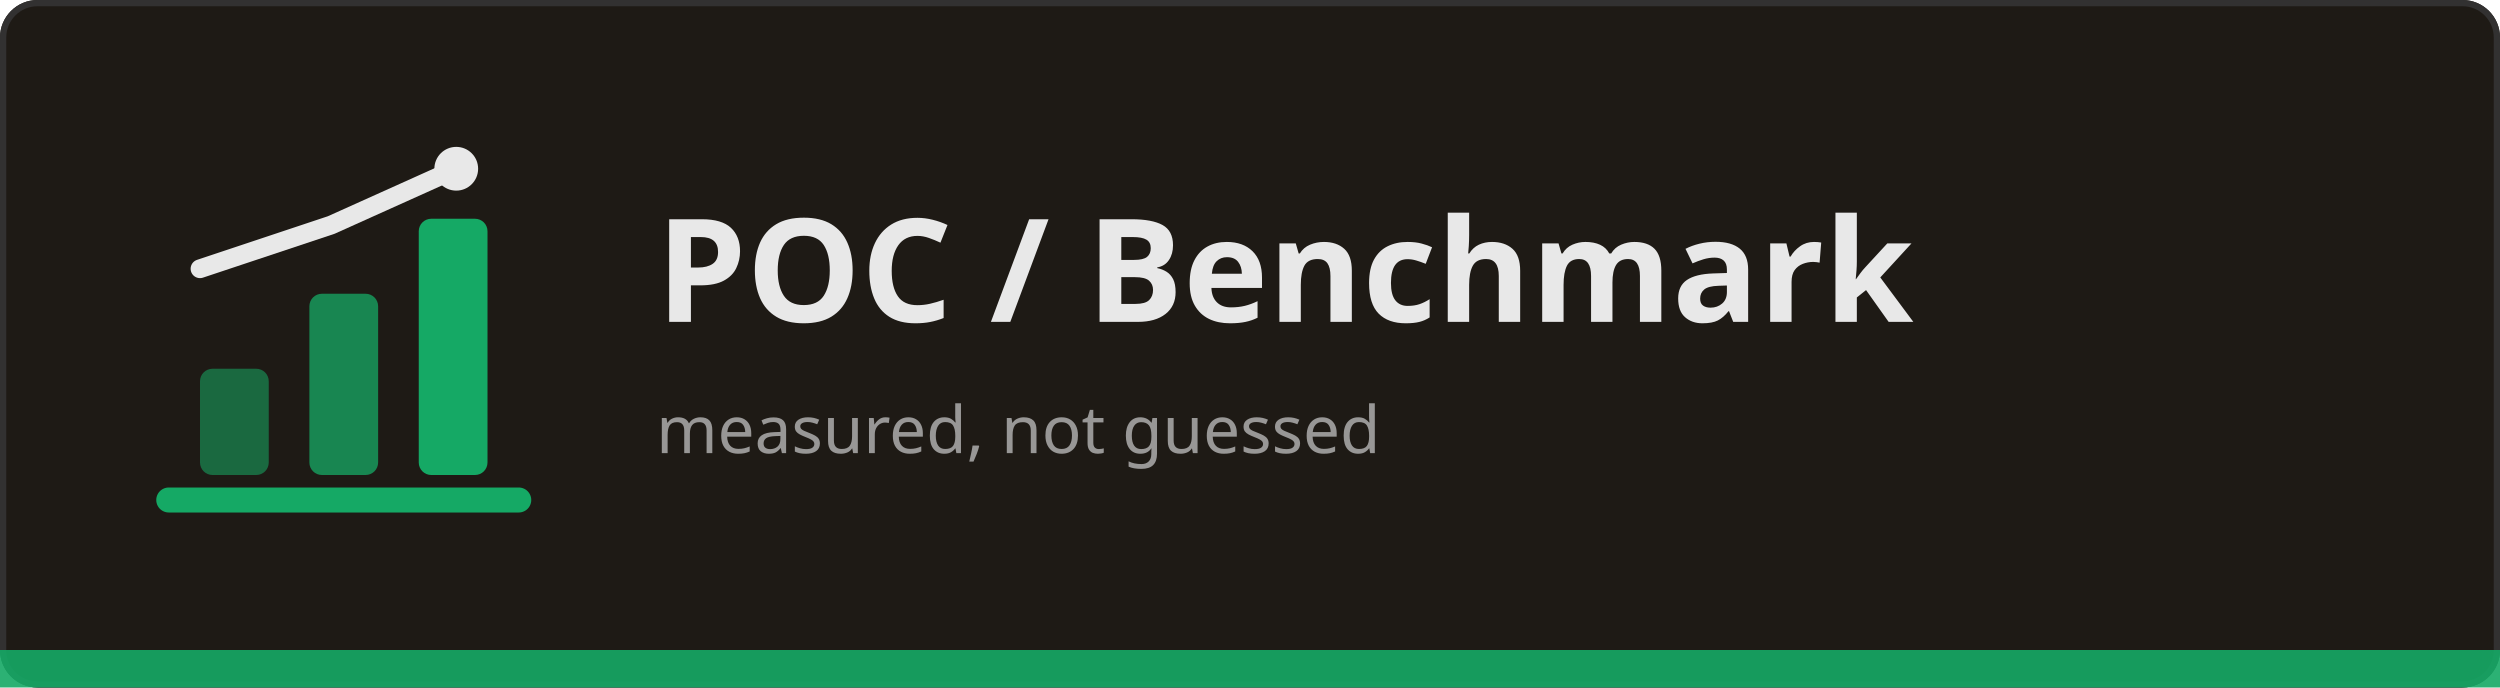
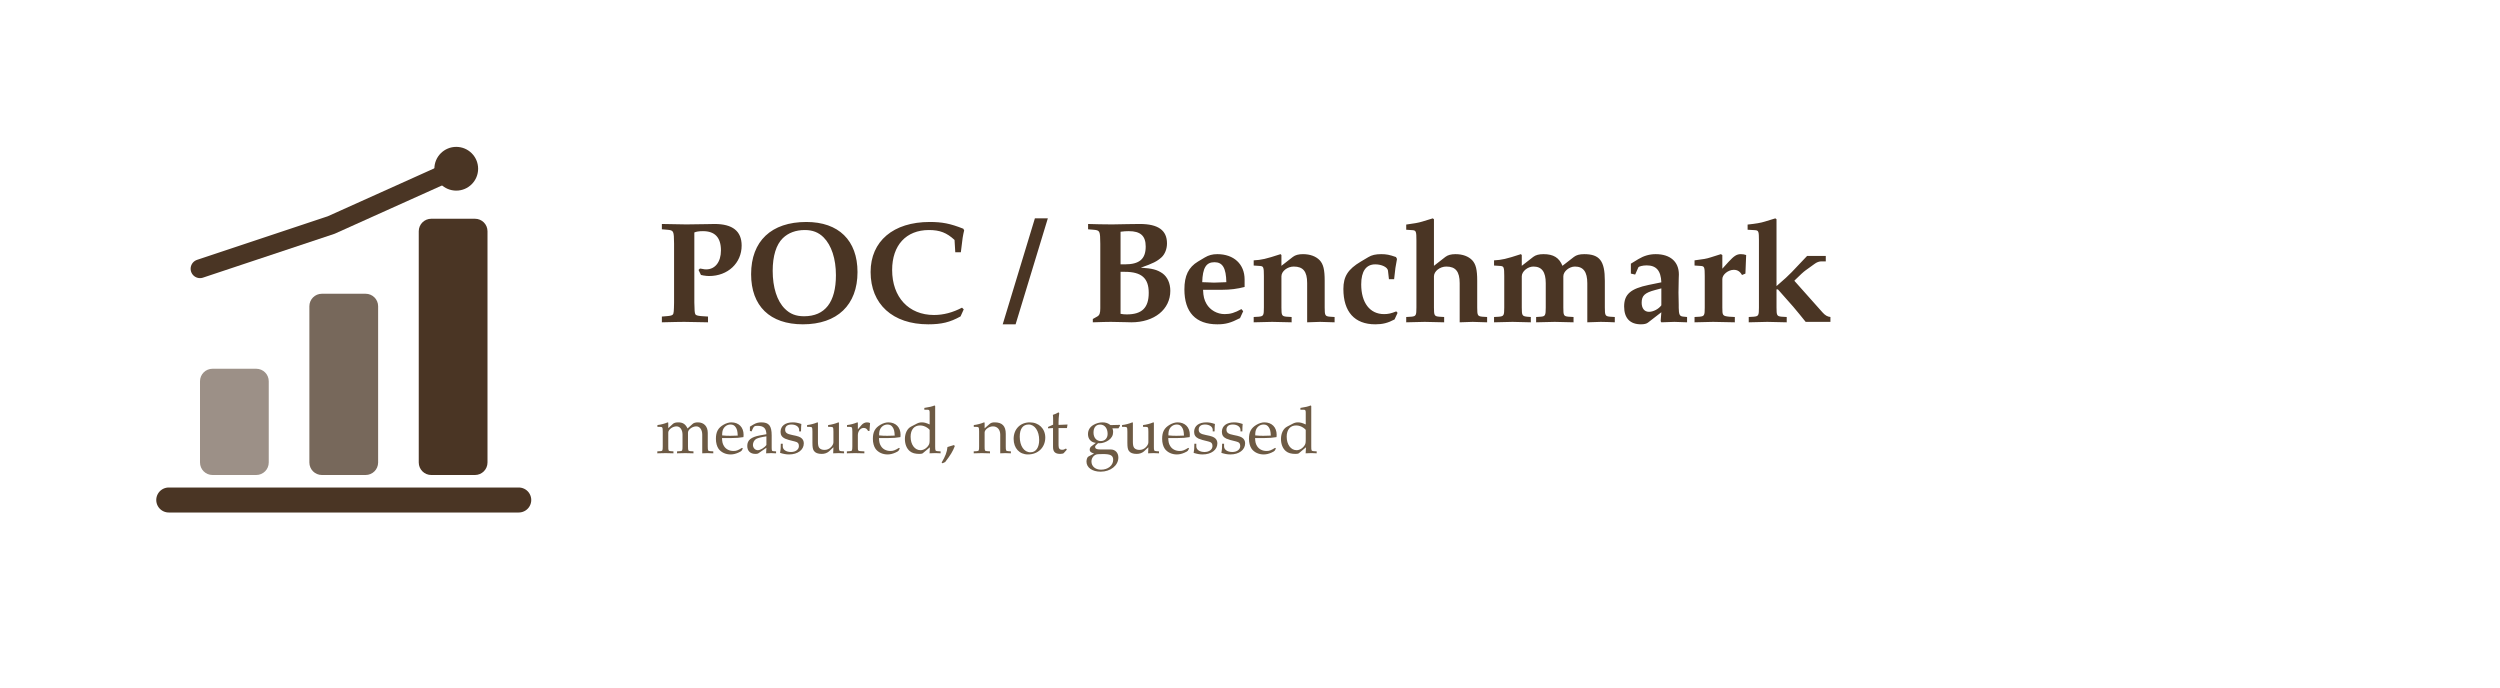
<svg xmlns="http://www.w3.org/2000/svg" viewBox="0 0 800 220" role="img" aria-label="POC / Test / Benchmark">
-   <rect width="800" height="220" rx="12" fill="#1e1a15" />
-   <rect x="1" y="1" width="798" height="218" rx="11" fill="none" stroke="#323131" stroke-width="2" />
-   <rect x="0" y="208" width="800" height="12" fill="#15a965" opacity="0.9" />
  <g transform="translate(110,110)">
-     <line x1="-56" y1="50" x2="56" y2="50" stroke="#15a965" stroke-width="8" stroke-linecap="round" />
-     <rect x="-46" y="8" width="22" height="34" rx="4" fill="#15a965" opacity="0.55" />
-     <rect x="-11" y="-16" width="22" height="58" rx="4" fill="#15a965" opacity="0.75" />
-     <rect x="24" y="-40" width="22" height="82" rx="4" fill="#15a965" />
-     <path d="M-46,-24 L-4,-38 L36,-56" fill="none" stroke="#e8e8e8" stroke-width="6" stroke-linecap="round" />
-     <circle cx="36" cy="-56" r="7" fill="#e8e8e8" />
+     <line x1="-56" y1="50" x2="56" y2="50" stroke="#4a3524" stroke-width="8" stroke-linecap="round" />
+     <rect x="-46" y="8" width="22" height="34" rx="4" fill="#4a3524" opacity="0.55" />
+     <rect x="-11" y="-16" width="22" height="58" rx="4" fill="#4a3524" opacity="0.75" />
+     <rect x="24" y="-40" width="22" height="82" rx="4" fill="#4a3524" />
+     <path d="M-46,-24 L-4,-38 L36,-56" fill="none" stroke="#4a3524" stroke-width="6" stroke-linecap="round" />
+     <circle cx="36" cy="-56" r="7" fill="#4a3524" />
  </g>
-   <text x="210" y="103" font-family="system-ui,sans-serif" font-size="46" font-weight="700" fill="#e8e8e8">POC / Benchmark</text>
-   <text x="210" y="145" font-family="system-ui,sans-serif" font-size="21" fill="#989796">measured, not guessed</text>
+   <text x="210" y="103" font-family="Iowan Old Style,Palatino,Georgia,serif" font-size="46" font-weight="700" fill="#4a3524">POC / Benchmark</text>
+   <text x="210" y="145" font-family="Iowan Old Style,Palatino,Georgia,serif" font-size="21" fill="#6d5a44">measured, not guessed</text>
</svg>
